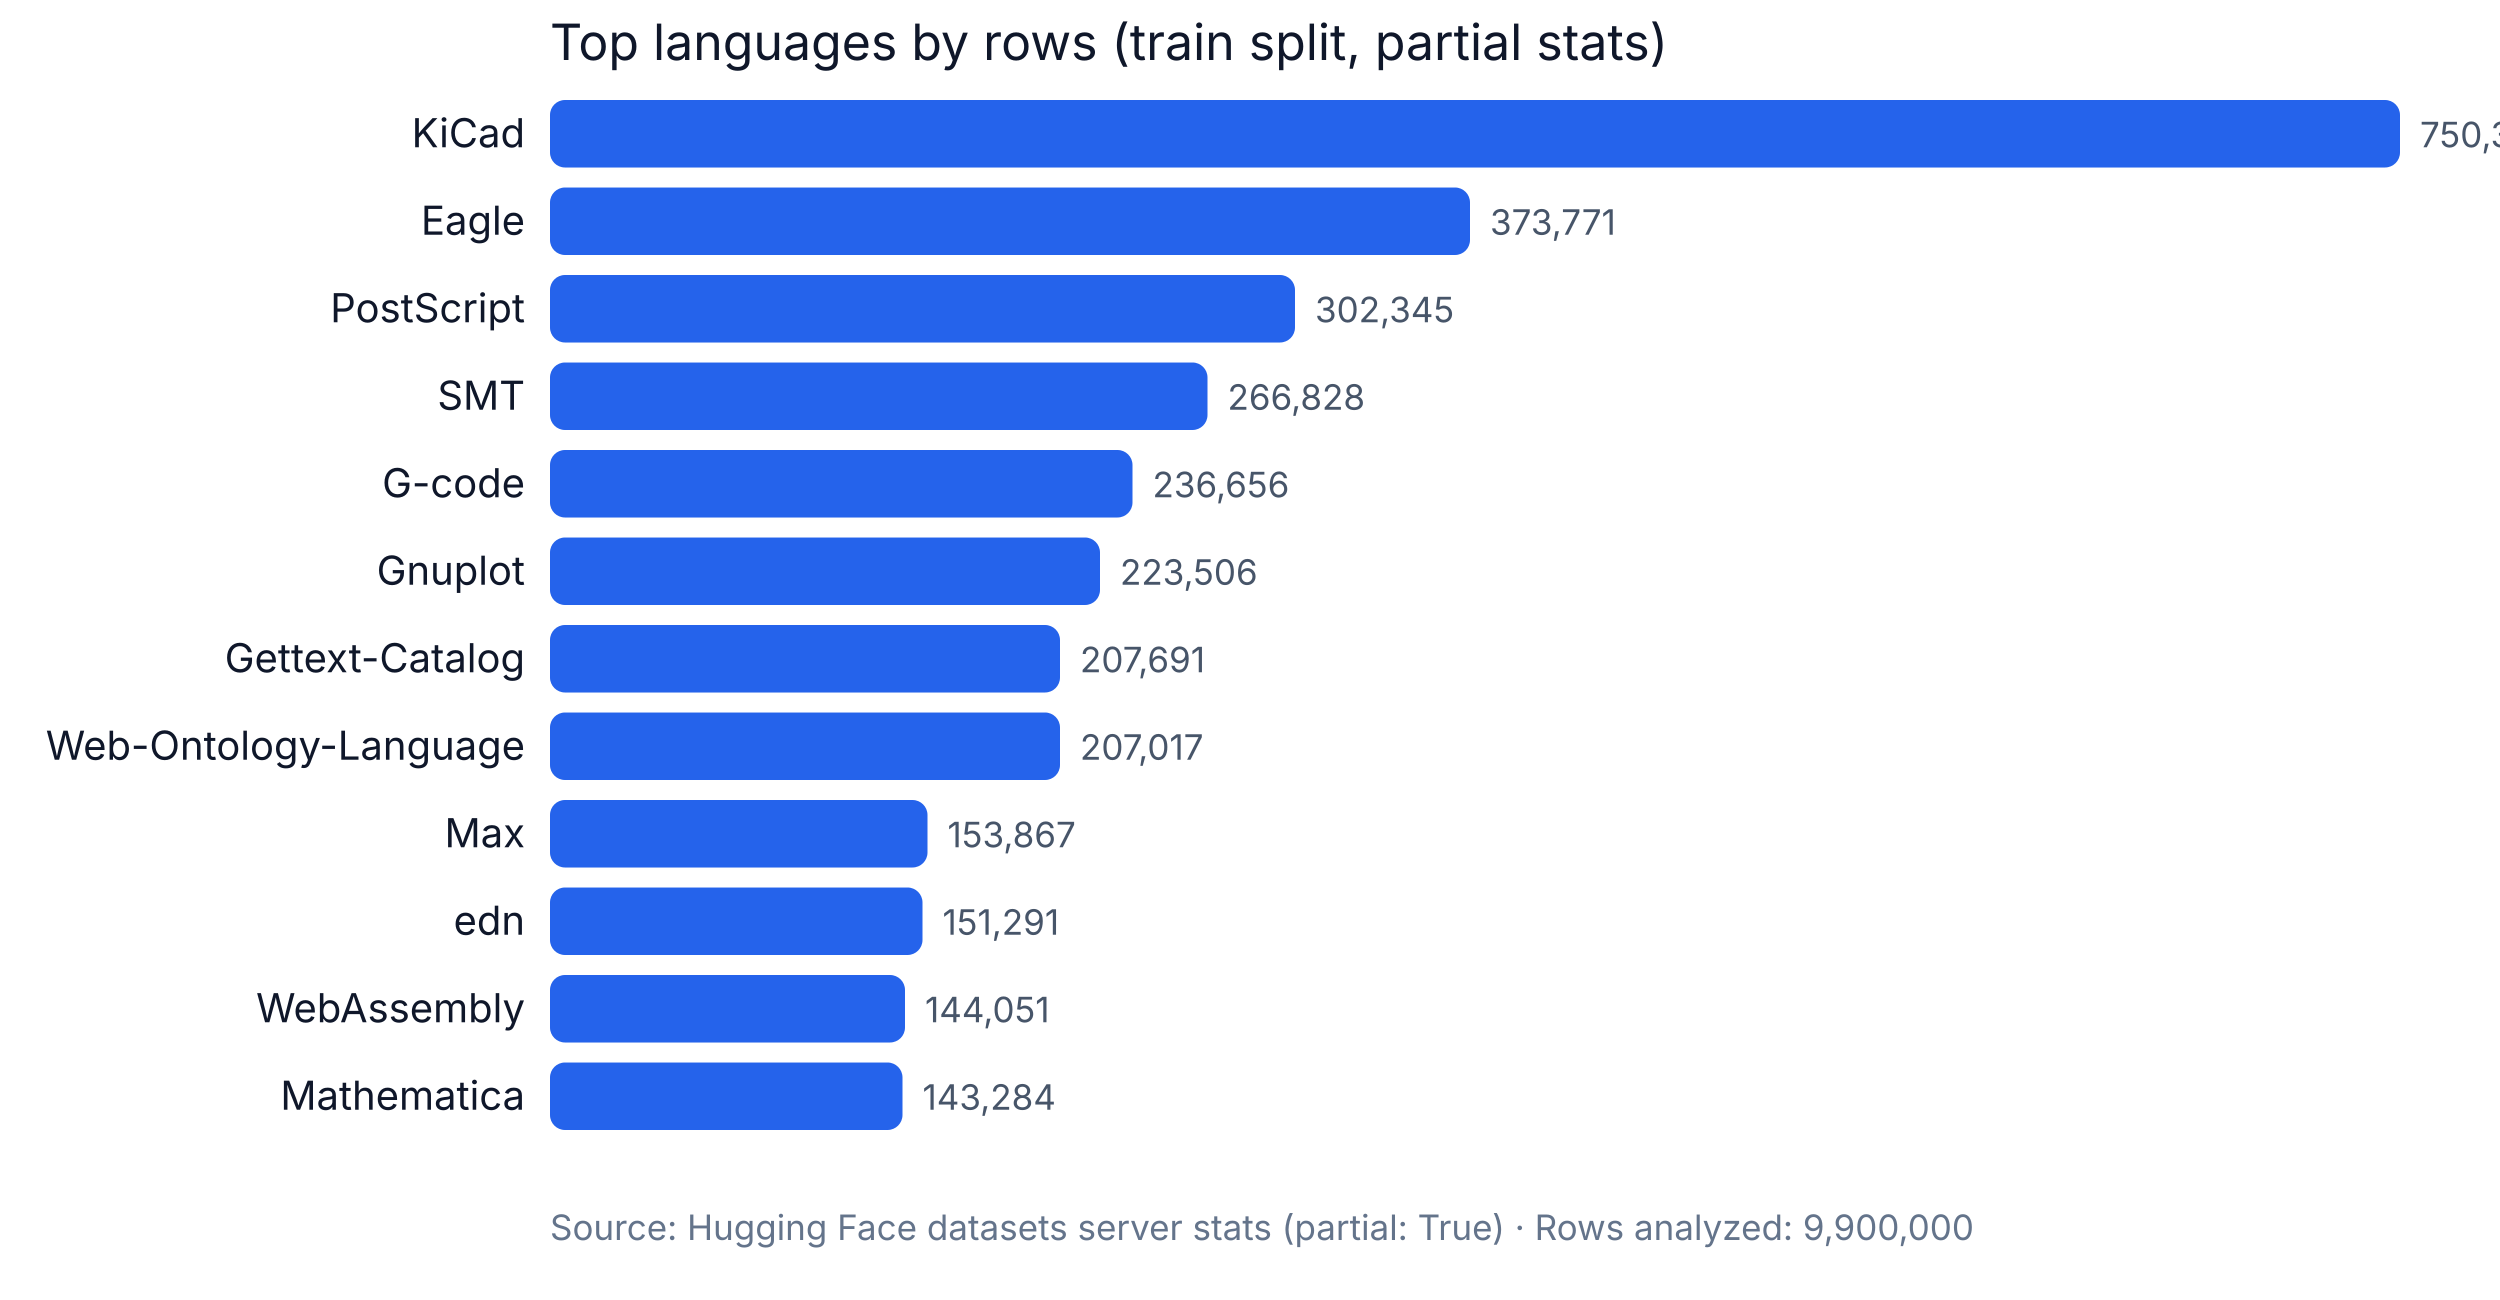
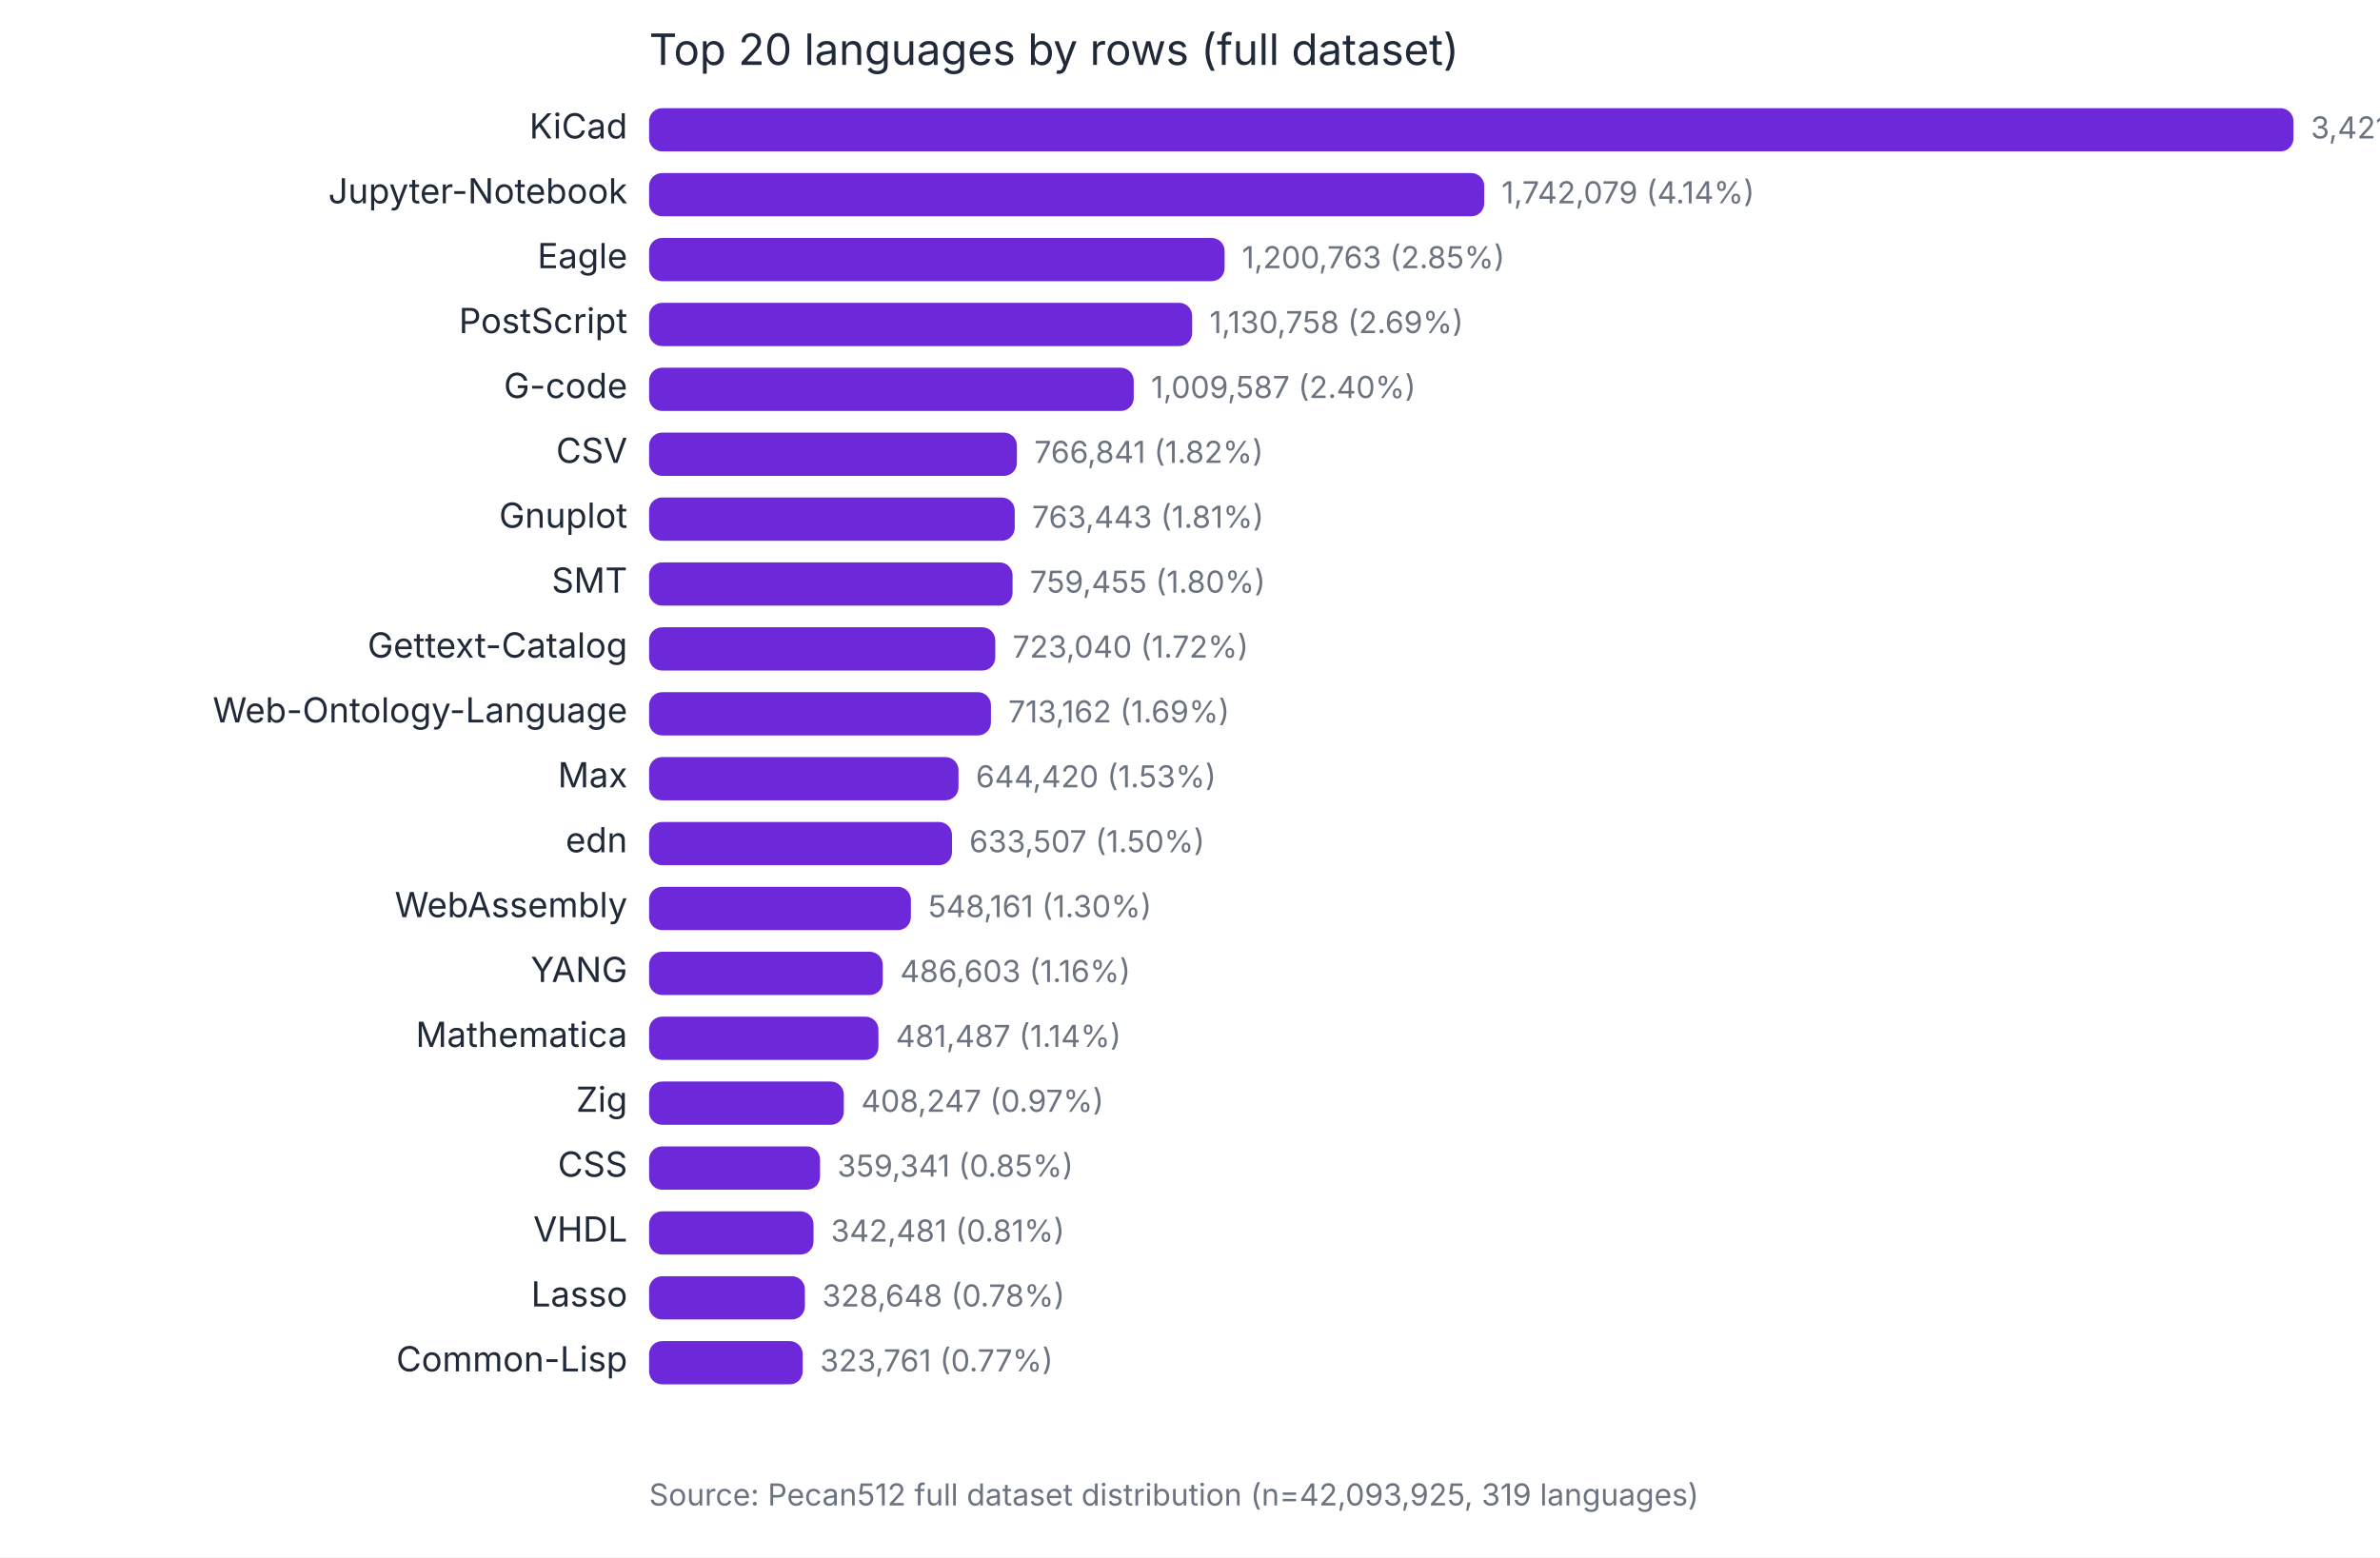
- <svg xmlns="http://www.w3.org/2000/svg" viewBox="0 0 1000 520" role="img" aria-label="Language distribution chart">
+ <svg xmlns="http://www.w3.org/2000/svg" viewBox="0 0 1100 720" role="img" aria-label="Language distribution chart">
  <rect x="0" y="0" width="100%" height="100%" fill="#ffffff" />
-   <text x="220" y="24" font-size="20" fill="#0f172a" font-family="Inter, Arial, sans-serif">Top languages by rows (train split, partial stats)</text>
-   <text x="210" y="58.9" text-anchor="end" font-size="16" fill="#0f172a" font-family="Inter, Arial, sans-serif">KiCad</text>
-   <rect x="220" y="40" width="740" height="27" fill="#2563eb" rx="6" />
-   <text x="968" y="58.9" font-size="14" fill="#475569" font-family="Inter, Arial, sans-serif">750,311</text>
-   <text x="210" y="93.9" text-anchor="end" font-size="16" fill="#0f172a" font-family="Inter, Arial, sans-serif">Eagle</text>
-   <rect x="220" y="75" width="368" height="27" fill="#2563eb" rx="6" />
-   <text x="596" y="93.9" font-size="14" fill="#475569" font-family="Inter, Arial, sans-serif">373,771</text>
-   <text x="210" y="128.9" text-anchor="end" font-size="16" fill="#0f172a" font-family="Inter, Arial, sans-serif">PostScript</text>
-   <rect x="220" y="110" width="298" height="27" fill="#2563eb" rx="6" />
-   <text x="526" y="128.9" font-size="14" fill="#475569" font-family="Inter, Arial, sans-serif">302,345</text>
-   <text x="210" y="163.9" text-anchor="end" font-size="16" fill="#0f172a" font-family="Inter, Arial, sans-serif">SMT</text>
-   <rect x="220" y="145" width="263" height="27" fill="#2563eb" rx="6" />
-   <text x="491" y="163.9" font-size="14" fill="#475569" font-family="Inter, Arial, sans-serif">266,828</text>
-   <text x="210" y="198.9" text-anchor="end" font-size="16" fill="#0f172a" font-family="Inter, Arial, sans-serif">G-code</text>
-   <rect x="220" y="180" width="233" height="27" fill="#2563eb" rx="6" />
-   <text x="461" y="198.9" font-size="14" fill="#475569" font-family="Inter, Arial, sans-serif">236,656</text>
-   <text x="210" y="233.9" text-anchor="end" font-size="16" fill="#0f172a" font-family="Inter, Arial, sans-serif">Gnuplot</text>
-   <rect x="220" y="215" width="220" height="27" fill="#2563eb" rx="6" />
-   <text x="448" y="233.9" font-size="14" fill="#475569" font-family="Inter, Arial, sans-serif">223,506</text>
-   <text x="210" y="268.9" text-anchor="end" font-size="16" fill="#0f172a" font-family="Inter, Arial, sans-serif">Gettext-Catalog</text>
-   <rect x="220" y="250" width="204" height="27" fill="#2563eb" rx="6" />
-   <text x="432" y="268.9" font-size="14" fill="#475569" font-family="Inter, Arial, sans-serif">207,691</text>
-   <text x="210" y="303.9" text-anchor="end" font-size="16" fill="#0f172a" font-family="Inter, Arial, sans-serif">Web-Ontology-Language</text>
-   <rect x="220" y="285" width="204" height="27" fill="#2563eb" rx="6" />
-   <text x="432" y="303.9" font-size="14" fill="#475569" font-family="Inter, Arial, sans-serif">207,017</text>
-   <text x="210" y="338.9" text-anchor="end" font-size="16" fill="#0f172a" font-family="Inter, Arial, sans-serif">Max</text>
-   <rect x="220" y="320" width="151" height="27" fill="#2563eb" rx="6" />
-   <text x="379" y="338.9" font-size="14" fill="#475569" font-family="Inter, Arial, sans-serif">153,867</text>
-   <text x="210" y="373.9" text-anchor="end" font-size="16" fill="#0f172a" font-family="Inter, Arial, sans-serif">edn</text>
-   <rect x="220" y="355" width="149" height="27" fill="#2563eb" rx="6" />
-   <text x="377" y="373.9" font-size="14" fill="#475569" font-family="Inter, Arial, sans-serif">151,291</text>
-   <text x="210" y="408.9" text-anchor="end" font-size="16" fill="#0f172a" font-family="Inter, Arial, sans-serif">WebAssembly</text>
-   <rect x="220" y="390" width="142" height="27" fill="#2563eb" rx="6" />
-   <text x="370" y="408.9" font-size="14" fill="#475569" font-family="Inter, Arial, sans-serif">144,051</text>
-   <text x="210" y="443.9" text-anchor="end" font-size="16" fill="#0f172a" font-family="Inter, Arial, sans-serif">Mathematica</text>
-   <rect x="220" y="425" width="141" height="27" fill="#2563eb" rx="6" />
-   <text x="369" y="443.9" font-size="14" fill="#475569" font-family="Inter, Arial, sans-serif">143,284</text>
-   <text x="220" y="496" font-size="14" fill="#64748b" font-family="Inter, Arial, sans-serif">Source: Hugging Face datasets server stats (partial: True) · Rows analyzed: 9,900,000</text>
+   <text x="300" y="30" font-size="20" fill="#1f2937" font-family="Inter, Arial, sans-serif">Top 20 languages by rows (full dataset)</text>
+   <text x="290" y="64.0" text-anchor="end" font-size="16" fill="#1f2937" font-family="Inter, Arial, sans-serif">KiCad</text>
+   <rect x="300" y="50" width="760" height="20" fill="#6d28d9" rx="6" />
+   <text x="1068" y="64.0" font-size="14" fill="#6b7280" font-family="Inter, Arial, sans-serif">3,421,840 (8.13%)</text>
+   <text x="290" y="94.0" text-anchor="end" font-size="16" fill="#1f2937" font-family="Inter, Arial, sans-serif">Jupyter-Notebook</text>
+   <rect x="300" y="80" width="386" height="20" fill="#6d28d9" rx="6" />
+   <text x="694" y="94.0" font-size="14" fill="#6b7280" font-family="Inter, Arial, sans-serif">1,742,079 (4.14%)</text>
+   <text x="290" y="124.0" text-anchor="end" font-size="16" fill="#1f2937" font-family="Inter, Arial, sans-serif">Eagle</text>
+   <rect x="300" y="110" width="266" height="20" fill="#6d28d9" rx="6" />
+   <text x="574" y="124.0" font-size="14" fill="#6b7280" font-family="Inter, Arial, sans-serif">1,200,763 (2.85%)</text>
+   <text x="290" y="154.0" text-anchor="end" font-size="16" fill="#1f2937" font-family="Inter, Arial, sans-serif">PostScript</text>
+   <rect x="300" y="140" width="251" height="20" fill="#6d28d9" rx="6" />
+   <text x="559" y="154.0" font-size="14" fill="#6b7280" font-family="Inter, Arial, sans-serif">1,130,758 (2.69%)</text>
+   <text x="290" y="184.0" text-anchor="end" font-size="16" fill="#1f2937" font-family="Inter, Arial, sans-serif">G-code</text>
+   <rect x="300" y="170" width="224" height="20" fill="#6d28d9" rx="6" />
+   <text x="532" y="184.0" font-size="14" fill="#6b7280" font-family="Inter, Arial, sans-serif">1,009,587 (2.40%)</text>
+   <text x="290" y="214.0" text-anchor="end" font-size="16" fill="#1f2937" font-family="Inter, Arial, sans-serif">CSV</text>
+   <rect x="300" y="200" width="170" height="20" fill="#6d28d9" rx="6" />
+   <text x="478" y="214.0" font-size="14" fill="#6b7280" font-family="Inter, Arial, sans-serif">766,841 (1.82%)</text>
+   <text x="290" y="244.0" text-anchor="end" font-size="16" fill="#1f2937" font-family="Inter, Arial, sans-serif">Gnuplot</text>
+   <rect x="300" y="230" width="169" height="20" fill="#6d28d9" rx="6" />
+   <text x="477" y="244.0" font-size="14" fill="#6b7280" font-family="Inter, Arial, sans-serif">763,443 (1.81%)</text>
+   <text x="290" y="274.0" text-anchor="end" font-size="16" fill="#1f2937" font-family="Inter, Arial, sans-serif">SMT</text>
+   <rect x="300" y="260" width="168" height="20" fill="#6d28d9" rx="6" />
+   <text x="476" y="274.0" font-size="14" fill="#6b7280" font-family="Inter, Arial, sans-serif">759,455 (1.80%)</text>
+   <text x="290" y="304.0" text-anchor="end" font-size="16" fill="#1f2937" font-family="Inter, Arial, sans-serif">Gettext-Catalog</text>
+   <rect x="300" y="290" width="160" height="20" fill="#6d28d9" rx="6" />
+   <text x="468" y="304.0" font-size="14" fill="#6b7280" font-family="Inter, Arial, sans-serif">723,040 (1.72%)</text>
+   <text x="290" y="334.0" text-anchor="end" font-size="16" fill="#1f2937" font-family="Inter, Arial, sans-serif">Web-Ontology-Language</text>
+   <rect x="300" y="320" width="158" height="20" fill="#6d28d9" rx="6" />
+   <text x="466" y="334.0" font-size="14" fill="#6b7280" font-family="Inter, Arial, sans-serif">713,162 (1.69%)</text>
+   <text x="290" y="364.0" text-anchor="end" font-size="16" fill="#1f2937" font-family="Inter, Arial, sans-serif">Max</text>
+   <rect x="300" y="350" width="143" height="20" fill="#6d28d9" rx="6" />
+   <text x="451" y="364.0" font-size="14" fill="#6b7280" font-family="Inter, Arial, sans-serif">644,420 (1.53%)</text>
+   <text x="290" y="394.0" text-anchor="end" font-size="16" fill="#1f2937" font-family="Inter, Arial, sans-serif">edn</text>
+   <rect x="300" y="380" width="140" height="20" fill="#6d28d9" rx="6" />
+   <text x="448" y="394.0" font-size="14" fill="#6b7280" font-family="Inter, Arial, sans-serif">633,507 (1.50%)</text>
+   <text x="290" y="424.0" text-anchor="end" font-size="16" fill="#1f2937" font-family="Inter, Arial, sans-serif">WebAssembly</text>
+   <rect x="300" y="410" width="121" height="20" fill="#6d28d9" rx="6" />
+   <text x="429" y="424.0" font-size="14" fill="#6b7280" font-family="Inter, Arial, sans-serif">548,161 (1.30%)</text>
+   <text x="290" y="454.0" text-anchor="end" font-size="16" fill="#1f2937" font-family="Inter, Arial, sans-serif">YANG</text>
+   <rect x="300" y="440" width="108" height="20" fill="#6d28d9" rx="6" />
+   <text x="416" y="454.0" font-size="14" fill="#6b7280" font-family="Inter, Arial, sans-serif">486,603 (1.16%)</text>
+   <text x="290" y="484.0" text-anchor="end" font-size="16" fill="#1f2937" font-family="Inter, Arial, sans-serif">Mathematica</text>
+   <rect x="300" y="470" width="106" height="20" fill="#6d28d9" rx="6" />
+   <text x="414" y="484.0" font-size="14" fill="#6b7280" font-family="Inter, Arial, sans-serif">481,487 (1.14%)</text>
+   <text x="290" y="514.0" text-anchor="end" font-size="16" fill="#1f2937" font-family="Inter, Arial, sans-serif">Zig</text>
+   <rect x="300" y="500" width="90" height="20" fill="#6d28d9" rx="6" />
+   <text x="398" y="514.0" font-size="14" fill="#6b7280" font-family="Inter, Arial, sans-serif">408,247 (0.97%)</text>
+   <text x="290" y="544.0" text-anchor="end" font-size="16" fill="#1f2937" font-family="Inter, Arial, sans-serif">CSS</text>
+   <rect x="300" y="530" width="79" height="20" fill="#6d28d9" rx="6" />
+   <text x="387" y="544.0" font-size="14" fill="#6b7280" font-family="Inter, Arial, sans-serif">359,341 (0.85%)</text>
+   <text x="290" y="574.0" text-anchor="end" font-size="16" fill="#1f2937" font-family="Inter, Arial, sans-serif">VHDL</text>
+   <rect x="300" y="560" width="76" height="20" fill="#6d28d9" rx="6" />
+   <text x="384" y="574.0" font-size="14" fill="#6b7280" font-family="Inter, Arial, sans-serif">342,481 (0.81%)</text>
+   <text x="290" y="604.0" text-anchor="end" font-size="16" fill="#1f2937" font-family="Inter, Arial, sans-serif">Lasso</text>
+   <rect x="300" y="590" width="72" height="20" fill="#6d28d9" rx="6" />
+   <text x="380" y="604.0" font-size="14" fill="#6b7280" font-family="Inter, Arial, sans-serif">328,648 (0.78%)</text>
+   <text x="290" y="634.0" text-anchor="end" font-size="16" fill="#1f2937" font-family="Inter, Arial, sans-serif">Common-Lisp</text>
+   <rect x="300" y="620" width="71" height="20" fill="#6d28d9" rx="6" />
+   <text x="379" y="634.0" font-size="14" fill="#6b7280" font-family="Inter, Arial, sans-serif">323,761 (0.77%)</text>
+   <text x="300" y="696" font-size="14" fill="#6b7280" font-family="Inter, Arial, sans-serif">Source: Pecan512 full dataset distribution (n=42,093,925, 319 languages)</text>
</svg>
